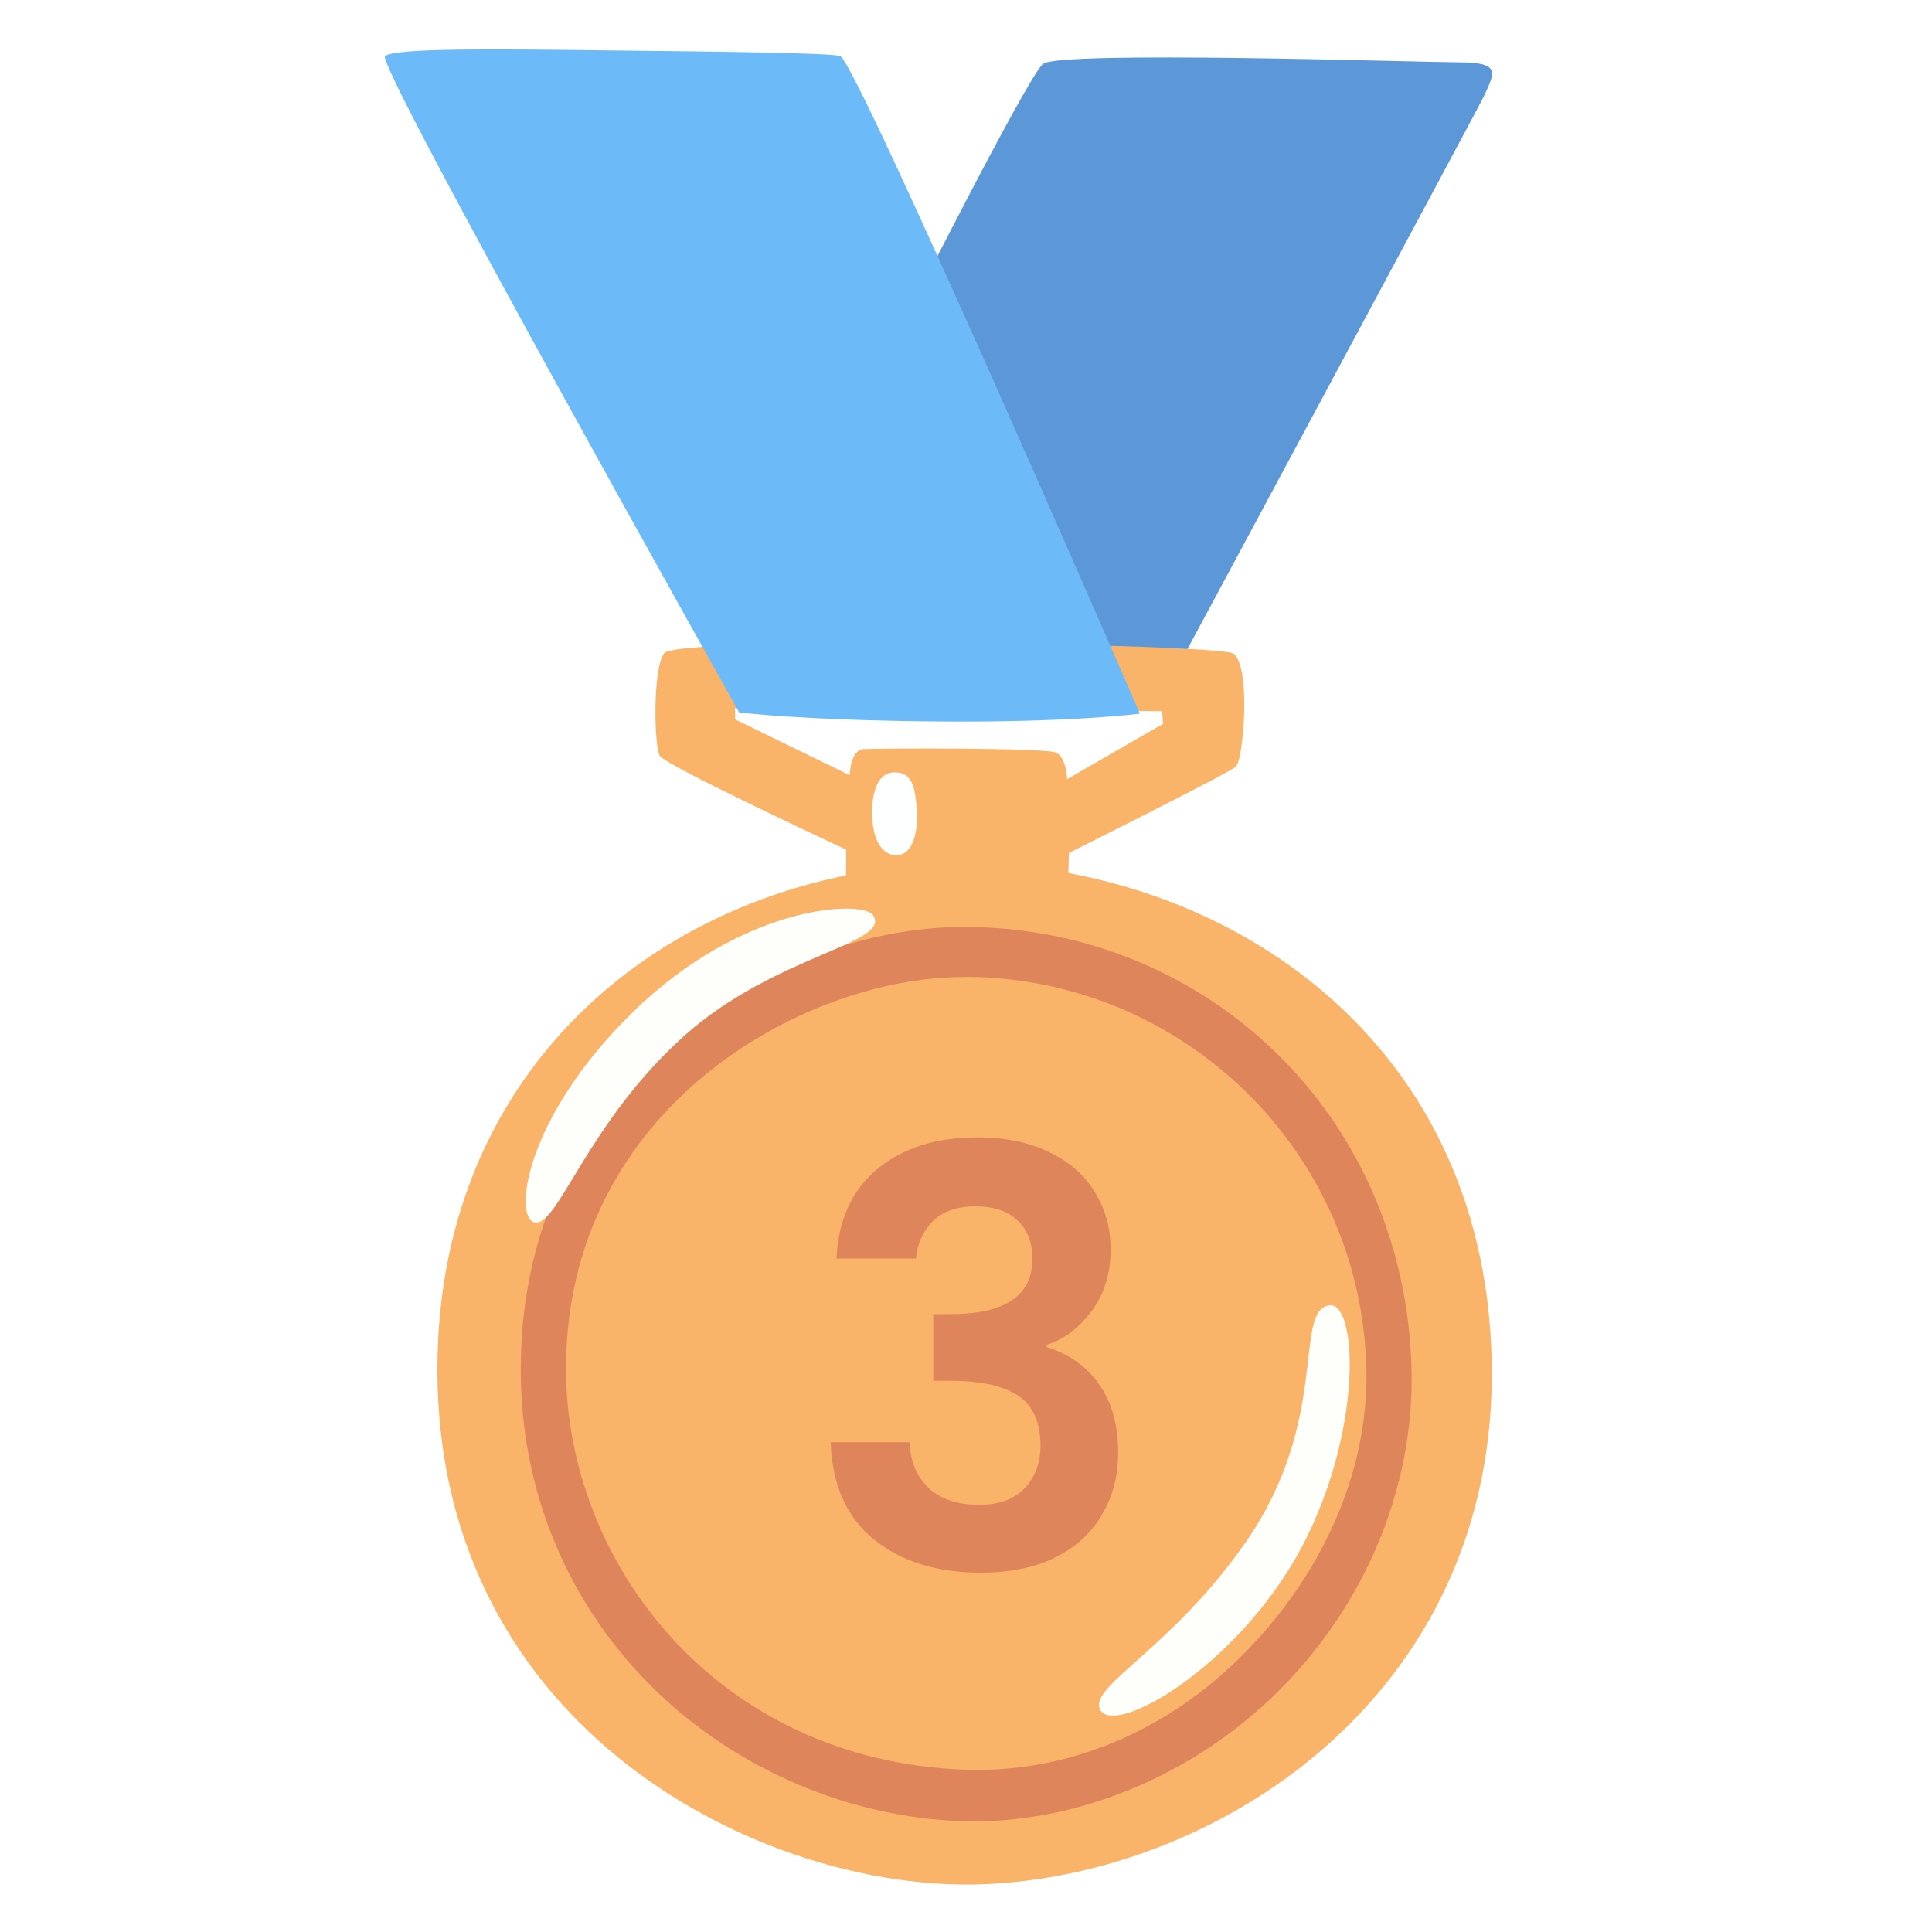
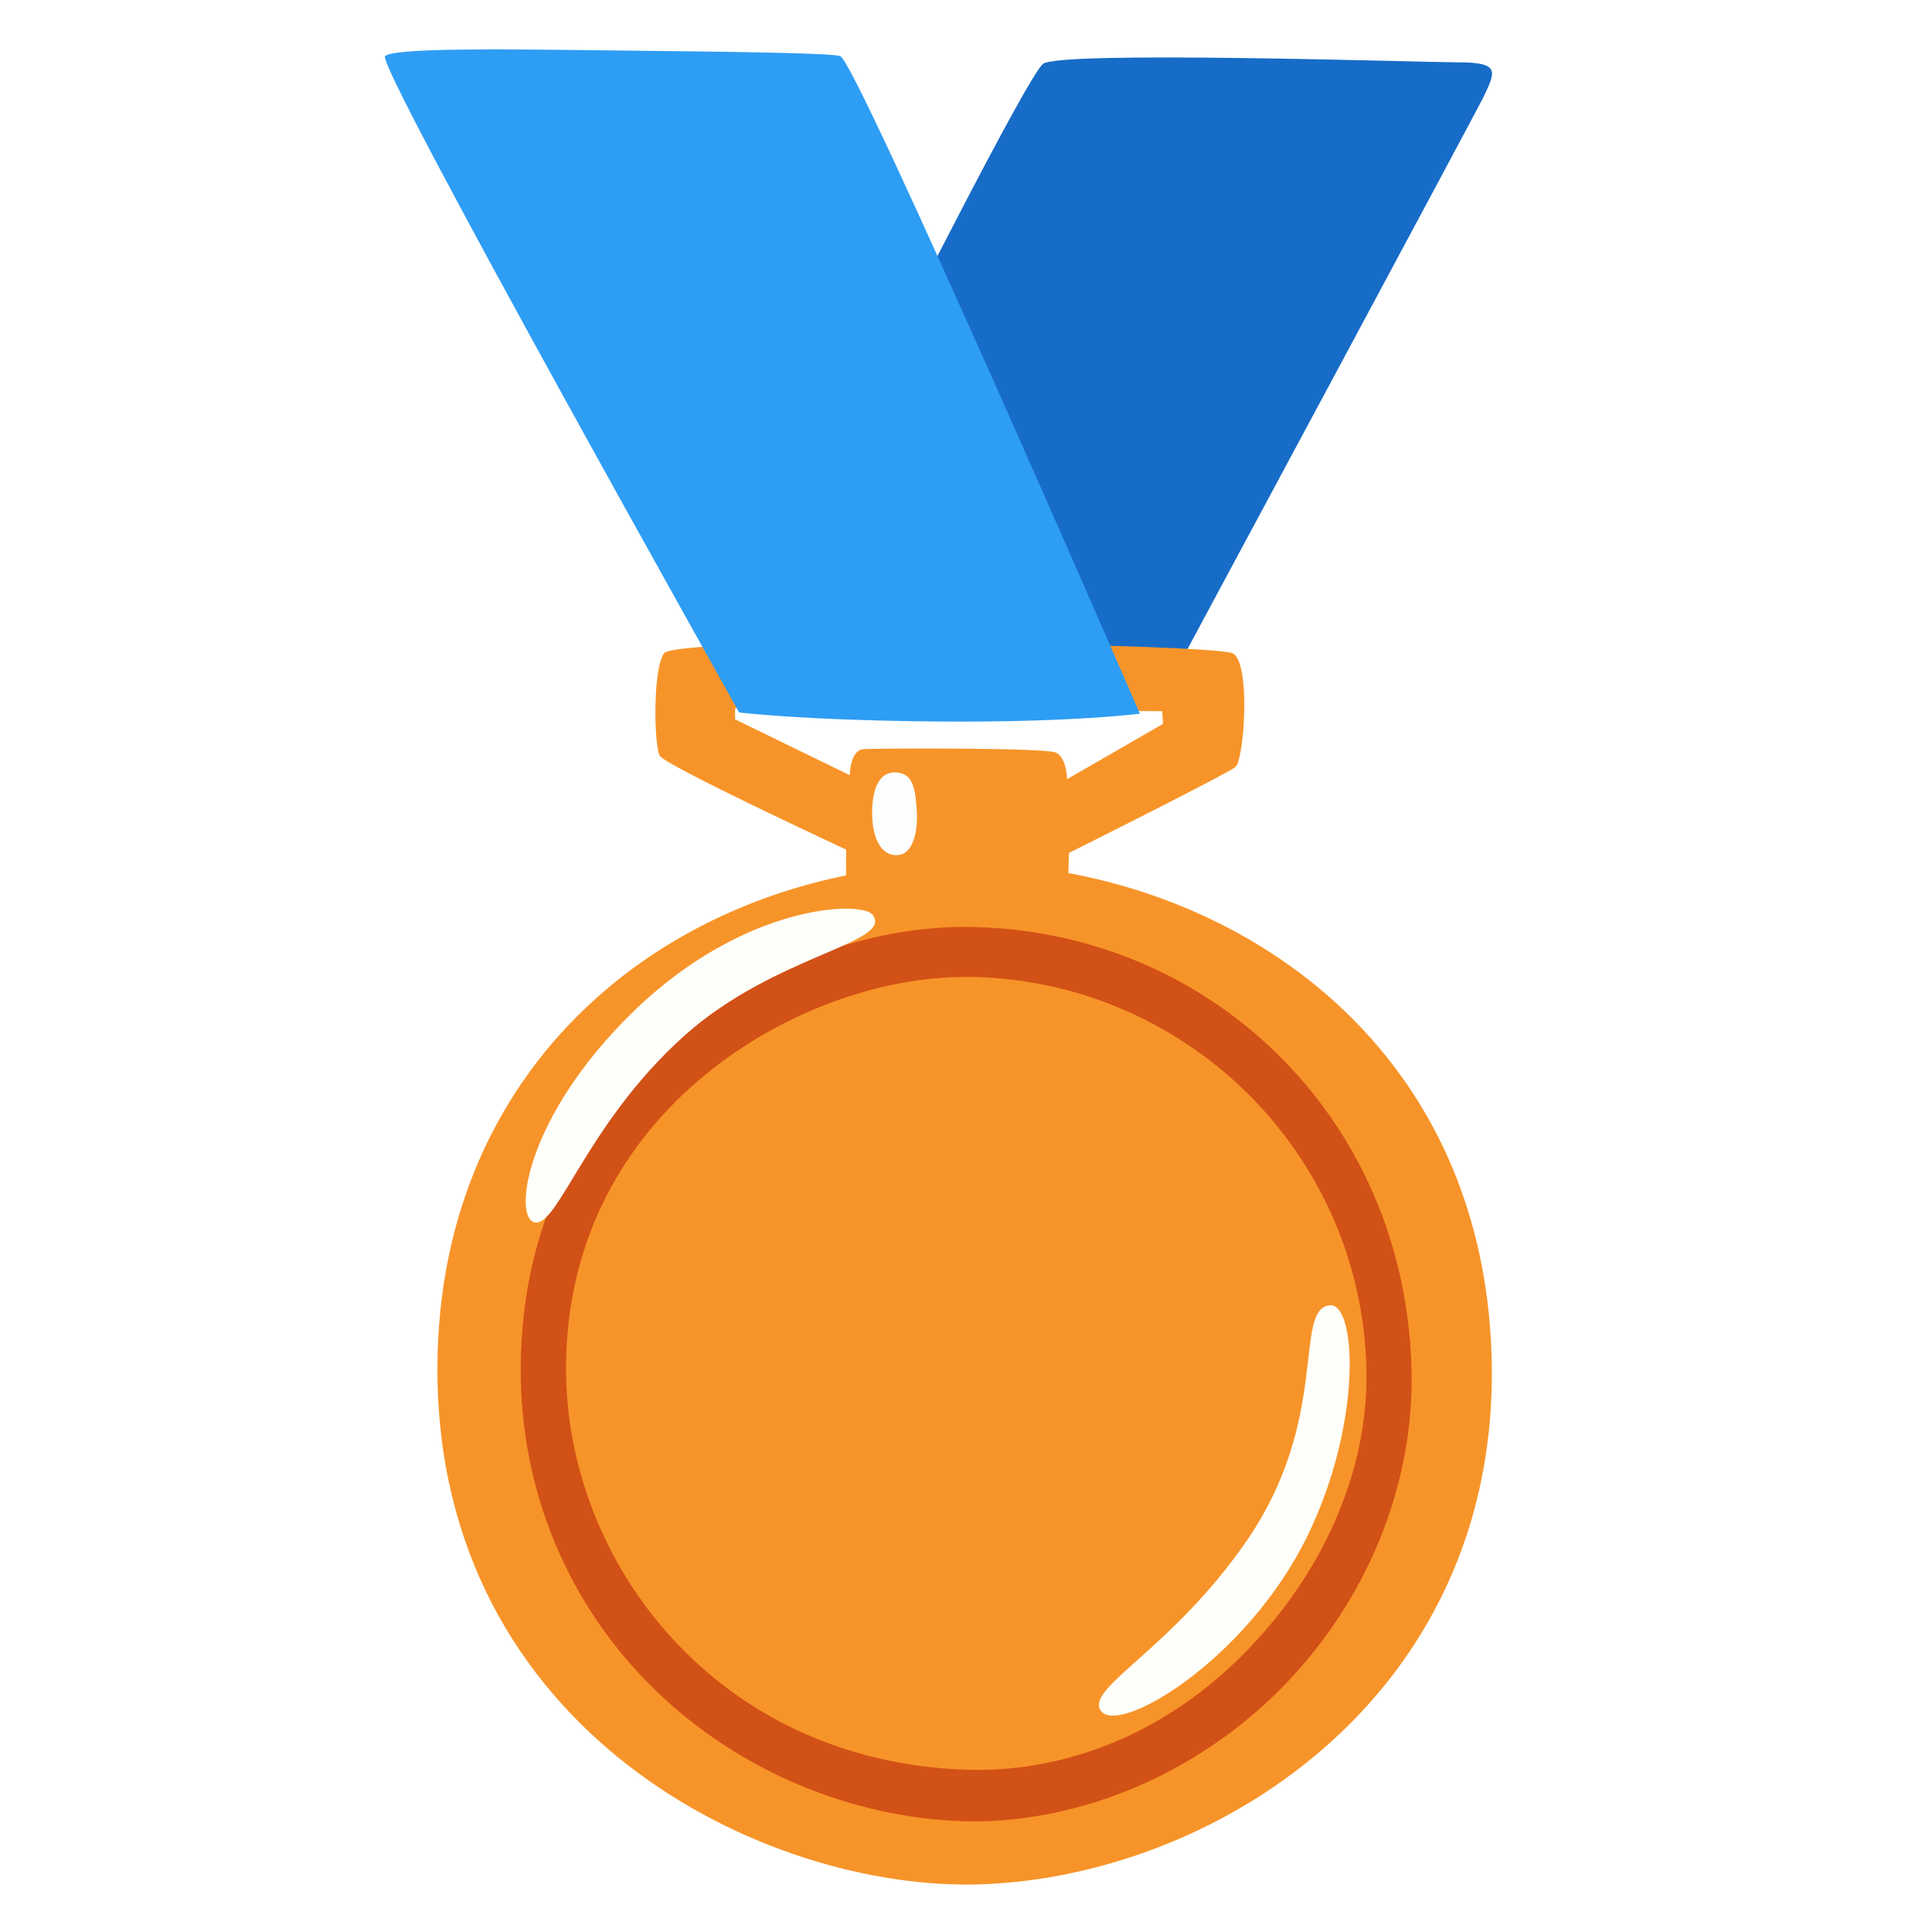
- <svg xmlns="http://www.w3.org/2000/svg" width="80" height="80" viewBox="0 0 80 80" fill="none">
-   <g opacity="0.7">
-     <path d="M43.181 2.65C42.506 3.25 37.256 13.669 37.256 13.669L33.35 29.425L48.55 28.031C48.55 28.031 61.193 4.519 61.45 3.975C61.906 2.988 62.15 2.581 60.406 2.581C58.662 2.575 43.812 2.088 43.181 2.65Z" fill="#176CC7" />
-     <path d="M51.05 27.056C50.294 26.65 28.018 26.3 27.494 27.056C27.018 27.744 27.087 30.887 27.319 31.294C27.55 31.7 35.037 35.181 35.037 35.181L35.031 36.45C35.031 36.45 35.444 37.444 39.618 37.444C43.794 37.444 44.225 36.6 44.225 36.6L44.262 35.319C44.262 35.319 50.819 32.044 51.162 31.756C51.512 31.462 51.806 27.462 51.05 27.056ZM44.187 32.263C44.187 32.263 44.169 31.387 43.737 31.169C43.306 30.95 36.362 30.988 35.775 31.019C35.187 31.05 35.187 32.1 35.187 32.1L30.437 29.788V29.325L48.125 29.45L48.156 29.975L44.187 32.263Z" fill="#F79429" />
-     <path d="M37.037 31.981C36.45 31.981 36.112 32.594 36.112 33.65C36.112 34.638 36.45 35.469 37.194 35.406C37.806 35.356 38.019 34.419 37.962 33.587C37.906 32.6 37.781 31.981 37.037 31.981Z" fill="#FDFFFF" />
-     <path d="M18.112 56.7C18.112 71.675 31.65 78.344 40.65 78.025C50.575 77.669 62.462 69.931 61.743 55.644C61.062 42.106 49.675 35.688 39.812 35.756C28.35 35.837 18.112 43.619 18.112 56.7Z" fill="#F79429" />
-     <path d="M40.331 75.419C40.175 75.419 40.013 75.419 39.856 75.412C35.169 75.256 30.538 73.281 27.15 70C23.525 66.487 21.538 61.737 21.563 56.631C21.619 44.163 32.519 38.381 39.913 38.381H39.975C49.994 38.425 58.219 46.212 58.45 56.769C58.55 61.469 56.625 66.4 52.85 70.112C49.325 73.569 44.65 75.419 40.331 75.419ZM39.9 40.456C33.269 40.456 23.463 45.881 23.438 56.631C23.419 64.669 29.644 72.931 40.013 73.281C43.963 73.406 48.032 71.894 51.319 68.662C54.731 65.306 56.65 60.981 56.581 56.794C56.431 47.712 49.007 40.487 39.994 40.45C39.969 40.45 39.919 40.456 39.9 40.456Z" fill="#D25116" />
-     <path d="M36.138 37.881C35.706 37.288 30.819 37.4 26.2 41.913C21.744 46.269 21.263 50.375 22.119 50.612C23.088 50.881 24.269 46.531 28.35 42.875C32.1 39.525 37 39.062 36.138 37.881Z" fill="#FEFFFA" />
-     <path d="M55.044 54.05C53.538 54.263 55.1 58.775 51.606 63.825C48.575 68.206 45.138 69.794 45.538 70.756C46.075 72.044 51.581 68.838 54.132 63.612C56.444 58.881 56.169 53.888 55.044 54.05Z" fill="#FEFFFA" />
-     <path d="M15.944 2.325C15.55 2.688 30.607 29.5 30.607 29.5C30.607 29.5 33.132 29.825 38.769 29.875C44.407 29.925 47.2 29.55 47.2 29.55C47.2 29.55 35.494 2.594 34.794 2.325C34.45 2.188 29.813 2.138 25.282 2.088C20.744 2.031 16.319 1.975 15.944 2.325Z" fill="#2E9DF4" />
-     <path d="M34.636 52.112C34.716 50.512 35.276 49.28 36.316 48.416C37.372 47.536 38.756 47.096 40.468 47.096C41.636 47.096 42.636 47.304 43.468 47.72C44.3 48.12 44.924 48.672 45.34 49.376C45.772 50.064 45.988 50.848 45.988 51.728C45.988 52.736 45.724 53.592 45.196 54.296C44.684 54.984 44.068 55.448 43.348 55.688V55.784C44.276 56.072 44.996 56.584 45.508 57.32C46.036 58.056 46.3 59 46.3 60.152C46.3 61.112 46.076 61.968 45.628 62.72C45.196 63.472 44.548 64.064 43.684 64.496C42.836 64.912 41.812 65.12 40.612 65.12C38.804 65.12 37.332 64.664 36.196 63.752C35.06 62.84 34.46 61.496 34.396 59.72H37.66C37.692 60.504 37.956 61.136 38.452 61.616C38.964 62.08 39.66 62.312 40.54 62.312C41.356 62.312 41.98 62.088 42.412 61.64C42.86 61.176 43.084 60.584 43.084 59.864C43.084 58.904 42.78 58.216 42.172 57.8C41.564 57.384 40.62 57.176 39.34 57.176H38.644V54.416H39.34C41.612 54.416 42.748 53.656 42.748 52.136C42.748 51.448 42.54 50.912 42.124 50.528C41.724 50.144 41.14 49.952 40.372 49.952C39.62 49.952 39.036 50.16 38.62 50.576C38.22 50.976 37.988 51.488 37.924 52.112H34.636Z" fill="#D25116" />
-   </g>
+ <svg xmlns="http://www.w3.org/2000/svg" width="100" height="100" viewBox="0 0 100 100" fill="none">
+   <path d="M53.977 3.313C53.133 4.063 46.57 17.086 46.57 17.086L41.688 36.781L60.688 35.039C60.688 35.039 76.492 5.648 76.812 4.969C77.383 3.734 77.688 3.227 75.508 3.227C73.328 3.219 54.766 2.609 53.977 3.313Z" fill="#176CC7" />
+   <path d="M63.812 33.82C62.867 33.312 35.023 32.875 34.367 33.82C33.773 34.68 33.859 38.609 34.148 39.117C34.437 39.625 43.797 43.976 43.797 43.976L43.789 45.562C43.789 45.562 44.305 46.805 49.523 46.805C54.742 46.805 55.281 45.75 55.281 45.75L55.328 44.148C55.328 44.148 63.523 40.055 63.953 39.695C64.391 39.328 64.758 34.328 63.812 33.82ZM55.234 40.328C55.234 40.328 55.211 39.234 54.672 38.961C54.133 38.687 45.453 38.734 44.719 38.773C43.984 38.812 43.984 40.125 43.984 40.125L38.047 37.234V36.656L60.156 36.812L60.195 37.469L55.234 40.328Z" fill="#F79429" />
+   <path d="M46.297 39.977C45.562 39.977 45.141 40.742 45.141 42.062C45.141 43.297 45.562 44.336 46.492 44.258C47.258 44.195 47.523 43.023 47.453 41.984C47.383 40.75 47.227 39.977 46.297 39.977Z" fill="#FDFFFF" />
+   <path d="M22.641 70.875C22.641 89.594 39.562 97.93 50.812 97.531C63.219 97.086 78.078 87.414 77.18 69.555C76.328 52.633 62.094 44.609 49.766 44.695C35.438 44.797 22.641 54.523 22.641 70.875Z" fill="#F79429" />
+   <path d="M50.414 94.273C50.219 94.273 50.016 94.273 49.821 94.266C43.961 94.07 38.172 91.602 33.938 87.5C29.407 83.109 26.922 77.172 26.953 70.789C27.024 55.203 40.649 47.977 49.891 47.977H49.969C62.492 48.031 72.774 57.766 73.063 70.961C73.188 76.836 70.781 83 66.063 87.641C61.657 91.961 55.813 94.273 50.414 94.273ZM49.875 50.57C41.586 50.57 29.328 57.352 29.297 70.789C29.274 80.836 37.055 91.164 50.016 91.602C54.953 91.758 60.039 89.867 64.149 85.828C68.414 81.633 70.813 76.227 70.727 70.992C70.539 59.641 61.258 50.609 49.992 50.562C49.961 50.562 49.899 50.57 49.875 50.57Z" fill="#D25116" />
+   <path d="M45.171 47.352C44.632 46.609 38.523 46.75 32.749 52.391C27.179 57.836 26.578 62.969 27.648 63.266C28.859 63.602 30.335 58.164 35.437 53.594C40.124 49.406 46.249 48.828 45.171 47.352Z" fill="#FEFFFA" />
+   <path d="M68.805 67.562C66.922 67.828 68.875 73.469 64.508 79.781C60.719 85.258 56.422 87.242 56.922 88.445C57.594 90.055 64.476 86.047 67.664 79.516C70.555 73.602 70.211 67.359 68.805 67.562Z" fill="#FEFFFA" />
+   <path d="M19.929 2.906C19.437 3.359 38.258 36.875 38.258 36.875C38.258 36.875 41.414 37.281 48.461 37.344C55.508 37.406 59 36.938 59 36.938C59 36.938 44.367 3.242 43.492 2.906C43.062 2.734 37.265 2.672 31.601 2.609C25.929 2.539 20.398 2.469 19.929 2.906Z" fill="#2E9DF4" />
</svg>
